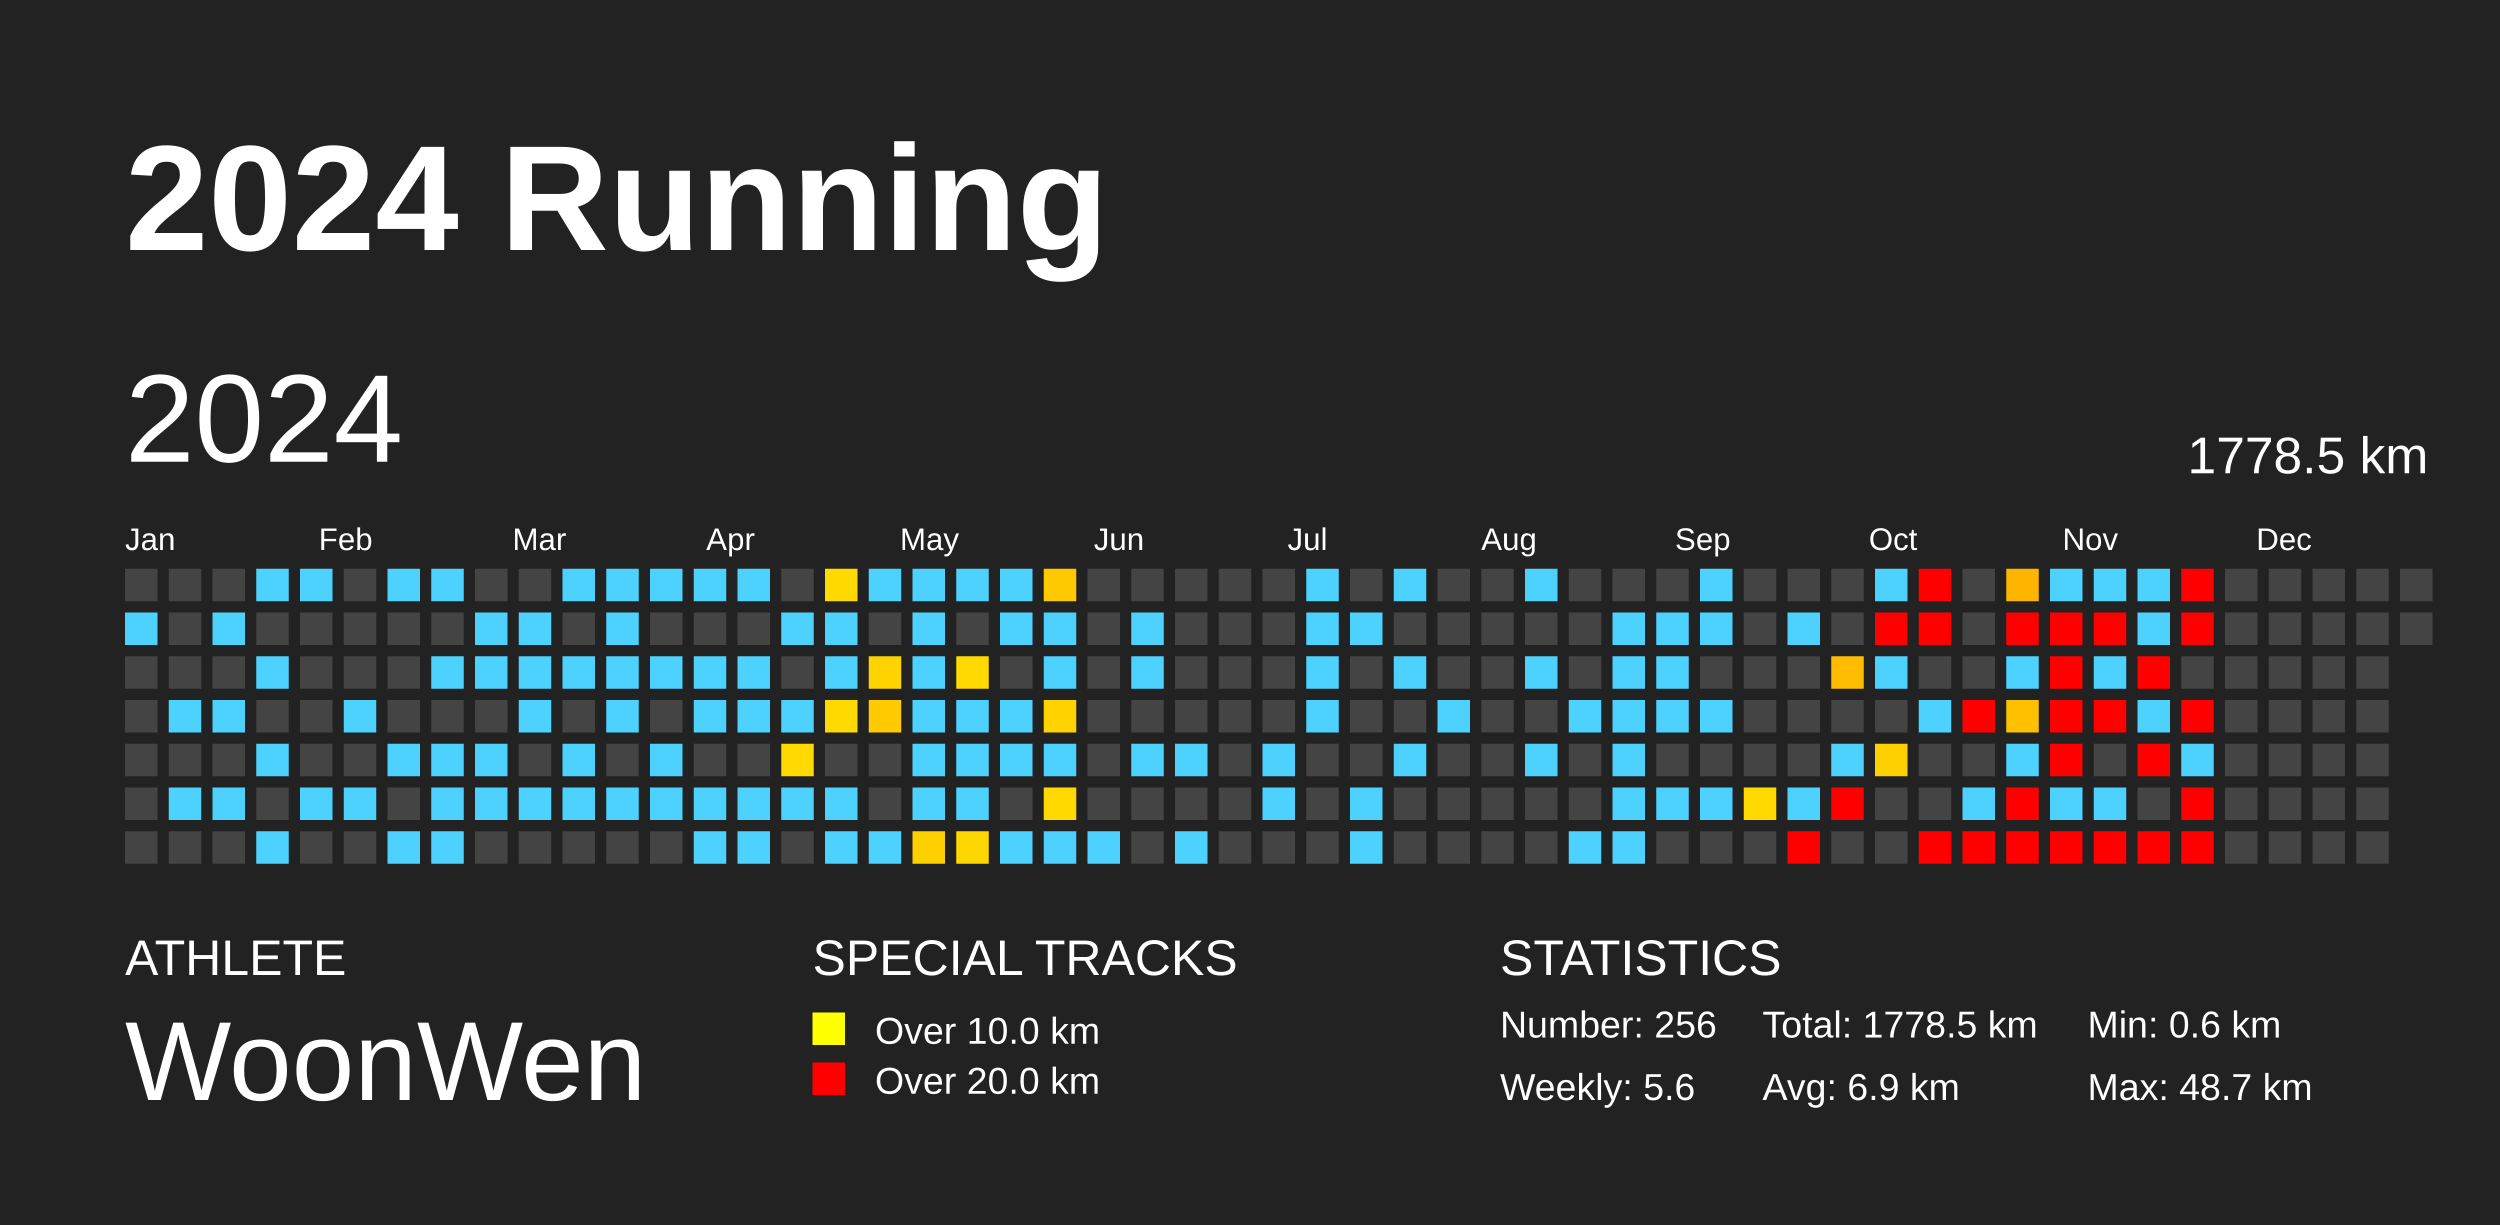
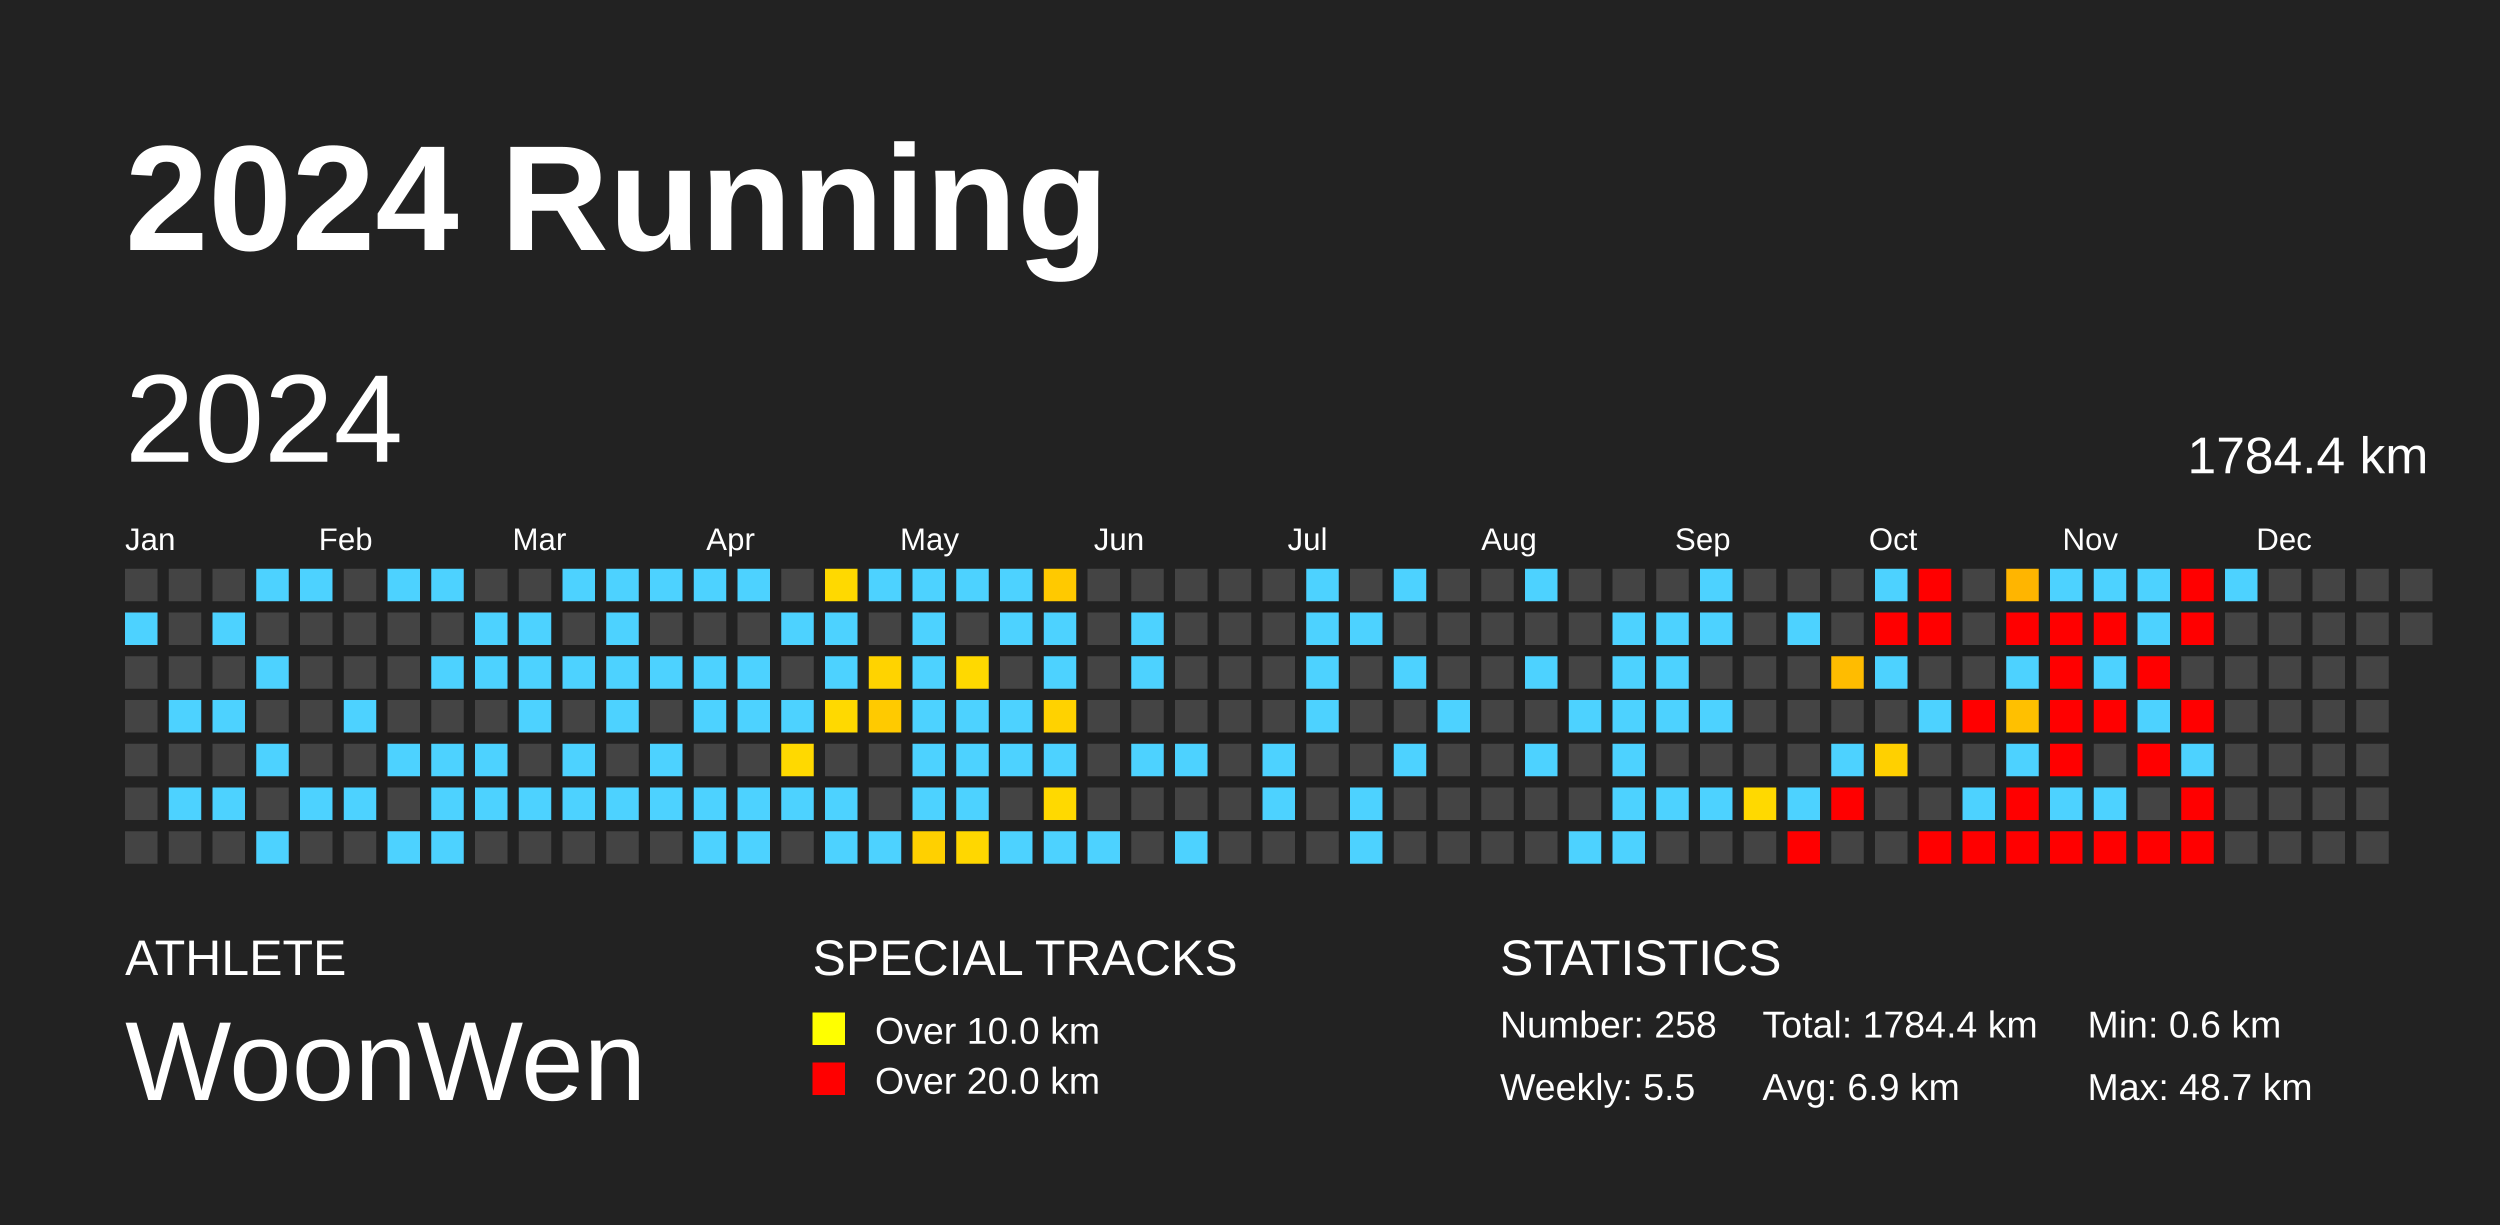
<svg xmlns="http://www.w3.org/2000/svg" baseProfile="full" height="98mm" version="1.1" viewBox="0,0,200,98" width="200mm">
  <defs />
  <rect fill="#222222" height="98" width="200" x="0" y="0" />
  <text fill="#FFFFFF" style="font-size:12px; font-family:Arial; font-weight:bold;" x="10" y="20">2024 Running</text>
  <text fill="#FFFFFF" style="font-size:4px; font-family:Arial" x="10" y="78">ATHLETE</text>
  <text fill="#FFFFFF" style="font-size:9px; font-family:Arial" x="10" y="88">WoonWen</text>
  <text fill="#FFFFFF" style="font-size:4px; font-family:Arial" x="65" y="78">SPECIAL TRACKS</text>
  <rect fill="yellow" height="2.6" width="2.6" x="65" y="81" />
  <text fill="#FFFFFF" style="font-size:3px; font-family:Arial" x="70" y="83.5">Over 10.0 km</text>
  <rect fill="red" height="2.6" width="2.6" x="65" y="85" />
  <text fill="#FFFFFF" style="font-size:3px; font-family:Arial" x="70" y="87.5">Over 20.0 km</text>
  <text fill="#FFFFFF" style="font-size:4px; font-family:Arial" x="120" y="78">STATISTICS</text>
-   <text fill="#FFFFFF" style="font-size:3px; font-family:Arial" x="120" y="83">Number: 256</text>
-   <text fill="#FFFFFF" style="font-size:3px; font-family:Arial" x="120" y="88">Weekly: 5.6</text>
-   <text fill="#FFFFFF" style="font-size:3px; font-family:Arial" x="141" y="83">Total: 1778.5 km</text>
+   <text fill="#FFFFFF" style="font-size:3px; font-family:Arial" x="120" y="83">Number: 258</text>
+   <text fill="#FFFFFF" style="font-size:3px; font-family:Arial" x="120" y="88">Weekly: 5.5</text>
+   <text fill="#FFFFFF" style="font-size:3px; font-family:Arial" x="141" y="83">Total: 1784.4 km</text>
  <text fill="#FFFFFF" style="font-size:3px; font-family:Arial" x="141" y="88">Avg: 6.9 km</text>
  <text fill="#FFFFFF" style="font-size:3px; font-family:Arial" x="167" y="83">Min: 0.6 km</text>
  <text fill="#FFFFFF" style="font-size:3px; font-family:Arial" x="167" y="88">Max: 48.7 km</text>
  <text dominant-baseline="hanging" fill="#FFFFFF" style="font-size:10.0px; font-family:Arial;" x="10" y="30">2024</text>
-   <text dominant-baseline="hanging" fill="#FFFFFF" style="font-size:4.125px; font-family:Arial;" x="175" y="35">1778.5 km</text>
+   <text dominant-baseline="hanging" fill="#FFFFFF" style="font-size:4.125px; font-family:Arial;" x="175" y="35">1784.4 km</text>
  <text fill="#FFFFFF" style="font-size:2.5px; font-family:Arial" x="10.0" y="44">Jan</text>
  <text fill="#FFFFFF" style="font-size:2.5px; font-family:Arial" x="25.5" y="44">Feb</text>
  <text fill="#FFFFFF" style="font-size:2.5px; font-family:Arial" x="41.0" y="44">Mar</text>
  <text fill="#FFFFFF" style="font-size:2.5px; font-family:Arial" x="56.5" y="44">Apr</text>
  <text fill="#FFFFFF" style="font-size:2.5px; font-family:Arial" x="72.0" y="44">May</text>
  <text fill="#FFFFFF" style="font-size:2.5px; font-family:Arial" x="87.5" y="44">Jun</text>
  <text fill="#FFFFFF" style="font-size:2.5px; font-family:Arial" x="103.0" y="44">Jul</text>
  <text fill="#FFFFFF" style="font-size:2.5px; font-family:Arial" x="118.5" y="44">Aug</text>
  <text fill="#FFFFFF" style="font-size:2.5px; font-family:Arial" x="134.0" y="44">Sep</text>
  <text fill="#FFFFFF" style="font-size:2.5px; font-family:Arial" x="149.5" y="44">Oct</text>
  <text fill="#FFFFFF" style="font-size:2.5px; font-family:Arial" x="165.0" y="44">Nov</text>
  <text fill="#FFFFFF" style="font-size:2.5px; font-family:Arial" x="180.5" y="44">Dec</text>
  <rect fill="#444444" height="2.6" width="2.6" x="10.0" y="45.5" />
  <rect fill="#4dd2ff" height="2.6" width="2.6" x="10.0" y="49.0" />
  <rect fill="#444444" height="2.6" width="2.6" x="10.0" y="52.5" />
  <rect fill="#444444" height="2.6" width="2.6" x="10.0" y="56.0" />
  <rect fill="#444444" height="2.6" width="2.6" x="10.0" y="59.5" />
  <rect fill="#444444" height="2.6" width="2.6" x="10.0" y="63.0" />
  <rect fill="#444444" height="2.6" width="2.6" x="10.0" y="66.5" />
  <rect fill="#444444" height="2.6" width="2.6" x="13.5" y="45.5" />
  <rect fill="#444444" height="2.6" width="2.6" x="13.5" y="49.0" />
  <rect fill="#444444" height="2.6" width="2.6" x="13.5" y="52.5" />
  <rect fill="#4dd2ff" height="2.6" width="2.6" x="13.5" y="56.0" />
  <rect fill="#444444" height="2.6" width="2.6" x="13.5" y="59.5" />
  <rect fill="#4dd2ff" height="2.6" width="2.6" x="13.5" y="63.0" />
  <rect fill="#444444" height="2.6" width="2.6" x="13.5" y="66.5" />
  <rect fill="#444444" height="2.6" width="2.6" x="17.0" y="45.5" />
  <rect fill="#4dd2ff" height="2.6" width="2.6" x="17.0" y="49.0" />
  <rect fill="#444444" height="2.6" width="2.6" x="17.0" y="52.5" />
  <rect fill="#4dd2ff" height="2.6" width="2.6" x="17.0" y="56.0" />
  <rect fill="#444444" height="2.6" width="2.6" x="17.0" y="59.5" />
  <rect fill="#4dd2ff" height="2.6" width="2.6" x="17.0" y="63.0" />
  <rect fill="#444444" height="2.6" width="2.6" x="17.0" y="66.5" />
  <rect fill="#4dd2ff" height="2.6" width="2.6" x="20.5" y="45.5" />
  <rect fill="#444444" height="2.6" width="2.6" x="20.5" y="49.0" />
  <rect fill="#4dd2ff" height="2.6" width="2.6" x="20.5" y="52.5" />
  <rect fill="#444444" height="2.6" width="2.6" x="20.5" y="56.0" />
  <rect fill="#4dd2ff" height="2.6" width="2.6" x="20.5" y="59.5" />
  <rect fill="#444444" height="2.6" width="2.6" x="20.5" y="63.0" />
  <rect fill="#4dd2ff" height="2.6" width="2.6" x="20.5" y="66.5" />
  <rect fill="#4dd2ff" height="2.6" width="2.6" x="24.0" y="45.5" />
  <rect fill="#444444" height="2.6" width="2.6" x="24.0" y="49.0" />
  <rect fill="#444444" height="2.6" width="2.6" x="24.0" y="52.5" />
  <rect fill="#444444" height="2.6" width="2.6" x="24.0" y="56.0" />
  <rect fill="#444444" height="2.6" width="2.6" x="24.0" y="59.5" />
  <rect fill="#4dd2ff" height="2.6" width="2.6" x="24.0" y="63.0" />
  <rect fill="#444444" height="2.6" width="2.6" x="24.0" y="66.5" />
  <rect fill="#444444" height="2.6" width="2.6" x="27.5" y="45.5" />
  <rect fill="#444444" height="2.6" width="2.6" x="27.5" y="49.0" />
  <rect fill="#444444" height="2.6" width="2.6" x="27.5" y="52.5" />
  <rect fill="#4dd2ff" height="2.6" width="2.6" x="27.5" y="56.0" />
  <rect fill="#444444" height="2.6" width="2.6" x="27.5" y="59.5" />
  <rect fill="#4dd2ff" height="2.6" width="2.6" x="27.5" y="63.0" />
  <rect fill="#444444" height="2.6" width="2.6" x="27.5" y="66.5" />
  <rect fill="#4dd2ff" height="2.6" width="2.6" x="31.0" y="45.5" />
  <rect fill="#444444" height="2.6" width="2.6" x="31.0" y="49.0" />
  <rect fill="#444444" height="2.6" width="2.6" x="31.0" y="52.5" />
  <rect fill="#444444" height="2.6" width="2.6" x="31.0" y="56.0" />
  <rect fill="#4dd2ff" height="2.6" width="2.6" x="31.0" y="59.5" />
  <rect fill="#444444" height="2.6" width="2.6" x="31.0" y="63.0" />
  <rect fill="#4dd2ff" height="2.6" width="2.6" x="31.0" y="66.5" />
  <rect fill="#4dd2ff" height="2.6" width="2.6" x="34.5" y="45.5" />
  <rect fill="#444444" height="2.6" width="2.6" x="34.5" y="49.0" />
  <rect fill="#4dd2ff" height="2.6" width="2.6" x="34.5" y="52.5" />
  <rect fill="#444444" height="2.6" width="2.6" x="34.5" y="56.0" />
  <rect fill="#4dd2ff" height="2.6" width="2.6" x="34.5" y="59.5" />
  <rect fill="#4dd2ff" height="2.6" width="2.6" x="34.5" y="63.0" />
  <rect fill="#4dd2ff" height="2.6" width="2.6" x="34.5" y="66.5" />
  <rect fill="#444444" height="2.6" width="2.6" x="38.0" y="45.5" />
  <rect fill="#4dd2ff" height="2.6" width="2.6" x="38.0" y="49.0" />
  <rect fill="#4dd2ff" height="2.6" width="2.6" x="38.0" y="52.5" />
  <rect fill="#444444" height="2.6" width="2.6" x="38.0" y="56.0" />
  <rect fill="#4dd2ff" height="2.6" width="2.6" x="38.0" y="59.5" />
  <rect fill="#4dd2ff" height="2.6" width="2.6" x="38.0" y="63.0" />
  <rect fill="#444444" height="2.6" width="2.6" x="38.0" y="66.5" />
  <rect fill="#444444" height="2.6" width="2.6" x="41.5" y="45.5" />
  <rect fill="#4dd2ff" height="2.6" width="2.6" x="41.5" y="49.0" />
  <rect fill="#4dd2ff" height="2.6" width="2.6" x="41.5" y="52.5" />
  <rect fill="#4dd2ff" height="2.6" width="2.6" x="41.5" y="56.0" />
  <rect fill="#444444" height="2.6" width="2.6" x="41.5" y="59.5" />
  <rect fill="#4dd2ff" height="2.6" width="2.6" x="41.5" y="63.0" />
  <rect fill="#444444" height="2.6" width="2.6" x="41.5" y="66.5" />
  <rect fill="#4dd2ff" height="2.6" width="2.6" x="45.0" y="45.5" />
  <rect fill="#444444" height="2.6" width="2.6" x="45.0" y="49.0" />
  <rect fill="#4dd2ff" height="2.6" width="2.6" x="45.0" y="52.5" />
  <rect fill="#444444" height="2.6" width="2.6" x="45.0" y="56.0" />
  <rect fill="#4dd2ff" height="2.6" width="2.6" x="45.0" y="59.5" />
  <rect fill="#4dd2ff" height="2.6" width="2.6" x="45.0" y="63.0" />
  <rect fill="#444444" height="2.6" width="2.6" x="45.0" y="66.5" />
  <rect fill="#4dd2ff" height="2.6" width="2.6" x="48.5" y="45.5" />
  <rect fill="#4dd2ff" height="2.6" width="2.6" x="48.5" y="49.0" />
  <rect fill="#4dd2ff" height="2.6" width="2.6" x="48.5" y="52.5" />
  <rect fill="#4dd2ff" height="2.6" width="2.6" x="48.5" y="56.0" />
  <rect fill="#444444" height="2.6" width="2.6" x="48.5" y="59.5" />
  <rect fill="#4dd2ff" height="2.6" width="2.6" x="48.5" y="63.0" />
  <rect fill="#444444" height="2.6" width="2.6" x="48.5" y="66.5" />
  <rect fill="#4dd2ff" height="2.6" width="2.6" x="52.0" y="45.5" />
  <rect fill="#444444" height="2.6" width="2.6" x="52.0" y="49.0" />
  <rect fill="#4dd2ff" height="2.6" width="2.6" x="52.0" y="52.5" />
  <rect fill="#444444" height="2.6" width="2.6" x="52.0" y="56.0" />
  <rect fill="#4dd2ff" height="2.6" width="2.6" x="52.0" y="59.5" />
  <rect fill="#4dd2ff" height="2.6" width="2.6" x="52.0" y="63.0" />
  <rect fill="#444444" height="2.6" width="2.6" x="52.0" y="66.5" />
  <rect fill="#4dd2ff" height="2.6" width="2.6" x="55.5" y="45.5" />
  <rect fill="#444444" height="2.6" width="2.6" x="55.5" y="49.0" />
  <rect fill="#4dd2ff" height="2.6" width="2.6" x="55.5" y="52.5" />
  <rect fill="#4dd2ff" height="2.6" width="2.6" x="55.5" y="56.0" />
  <rect fill="#444444" height="2.6" width="2.6" x="55.5" y="59.5" />
  <rect fill="#4dd2ff" height="2.6" width="2.6" x="55.5" y="63.0" />
  <rect fill="#4dd2ff" height="2.6" width="2.6" x="55.5" y="66.5" />
  <rect fill="#4dd2ff" height="2.6" width="2.6" x="59.0" y="45.5" />
  <rect fill="#444444" height="2.6" width="2.6" x="59.0" y="49.0" />
  <rect fill="#4dd2ff" height="2.6" width="2.6" x="59.0" y="52.5" />
  <rect fill="#4dd2ff" height="2.6" width="2.6" x="59.0" y="56.0" />
  <rect fill="#444444" height="2.6" width="2.6" x="59.0" y="59.5" />
  <rect fill="#4dd2ff" height="2.6" width="2.6" x="59.0" y="63.0" />
  <rect fill="#4dd2ff" height="2.6" width="2.6" x="59.0" y="66.5" />
  <rect fill="#444444" height="2.6" width="2.6" x="62.5" y="45.5" />
  <rect fill="#4dd2ff" height="2.6" width="2.6" x="62.5" y="49.0" />
  <rect fill="#444444" height="2.6" width="2.6" x="62.5" y="52.5" />
  <rect fill="#4dd2ff" height="2.6" width="2.6" x="62.5" y="56.0" />
  <rect fill="#ffd900" height="2.6" width="2.6" x="62.5" y="59.5" />
  <rect fill="#4dd2ff" height="2.6" width="2.6" x="62.5" y="63.0" />
  <rect fill="#444444" height="2.6" width="2.6" x="62.5" y="66.5" />
  <rect fill="#ffd900" height="2.6" width="2.6" x="66.0" y="45.5" />
  <rect fill="#4dd2ff" height="2.6" width="2.6" x="66.0" y="49.0" />
  <rect fill="#4dd2ff" height="2.6" width="2.6" x="66.0" y="52.5" />
  <rect fill="#ffd900" height="2.6" width="2.6" x="66.0" y="56.0" />
  <rect fill="#444444" height="2.6" width="2.6" x="66.0" y="59.5" />
  <rect fill="#4dd2ff" height="2.6" width="2.6" x="66.0" y="63.0" />
  <rect fill="#4dd2ff" height="2.6" width="2.6" x="66.0" y="66.5" />
  <rect fill="#4dd2ff" height="2.6" width="2.6" x="69.5" y="45.5" />
  <rect fill="#444444" height="2.6" width="2.6" x="69.5" y="49.0" />
  <rect fill="#ffd300" height="2.6" width="2.6" x="69.5" y="52.5" />
  <rect fill="#ffca00" height="2.6" width="2.6" x="69.5" y="56.0" />
  <rect fill="#444444" height="2.6" width="2.6" x="69.5" y="59.5" />
  <rect fill="#444444" height="2.6" width="2.6" x="69.5" y="63.0" />
  <rect fill="#4dd2ff" height="2.6" width="2.6" x="69.5" y="66.5" />
  <rect fill="#4dd2ff" height="2.6" width="2.6" x="73.0" y="45.5" />
  <rect fill="#4dd2ff" height="2.6" width="2.6" x="73.0" y="49.0" />
  <rect fill="#4dd2ff" height="2.6" width="2.6" x="73.0" y="52.5" />
  <rect fill="#4dd2ff" height="2.6" width="2.6" x="73.0" y="56.0" />
  <rect fill="#4dd2ff" height="2.6" width="2.6" x="73.0" y="59.5" />
  <rect fill="#4dd2ff" height="2.6" width="2.6" x="73.0" y="63.0" />
  <rect fill="#ffd000" height="2.6" width="2.6" x="73.0" y="66.5" />
  <rect fill="#4dd2ff" height="2.6" width="2.6" x="76.5" y="45.5" />
  <rect fill="#444444" height="2.6" width="2.6" x="76.5" y="49.0" />
  <rect fill="#ffd900" height="2.6" width="2.6" x="76.5" y="52.5" />
  <rect fill="#4dd2ff" height="2.6" width="2.6" x="76.5" y="56.0" />
  <rect fill="#4dd2ff" height="2.6" width="2.6" x="76.5" y="59.5" />
  <rect fill="#4dd2ff" height="2.6" width="2.6" x="76.5" y="63.0" />
  <rect fill="#ffd700" height="2.6" width="2.6" x="76.5" y="66.5" />
  <rect fill="#4dd2ff" height="2.6" width="2.6" x="80.0" y="45.5" />
  <rect fill="#4dd2ff" height="2.6" width="2.6" x="80.0" y="49.0" />
  <rect fill="#444444" height="2.6" width="2.6" x="80.0" y="52.5" />
  <rect fill="#4dd2ff" height="2.6" width="2.6" x="80.0" y="56.0" />
  <rect fill="#4dd2ff" height="2.6" width="2.6" x="80.0" y="59.5" />
  <rect fill="#444444" height="2.6" width="2.6" x="80.0" y="63.0" />
  <rect fill="#4dd2ff" height="2.6" width="2.6" x="80.0" y="66.5" />
  <rect fill="#ffc900" height="2.6" width="2.6" x="83.5" y="45.5" />
  <rect fill="#4dd2ff" height="2.6" width="2.6" x="83.5" y="49.0" />
  <rect fill="#4dd2ff" height="2.6" width="2.6" x="83.5" y="52.5" />
  <rect fill="#ffd200" height="2.6" width="2.6" x="83.5" y="56.0" />
  <rect fill="#4dd2ff" height="2.6" width="2.6" x="83.5" y="59.5" />
  <rect fill="#ffd900" height="2.6" width="2.6" x="83.5" y="63.0" />
  <rect fill="#4dd2ff" height="2.6" width="2.6" x="83.5" y="66.5" />
  <rect fill="#444444" height="2.6" width="2.6" x="87.0" y="45.5" />
  <rect fill="#444444" height="2.6" width="2.6" x="87.0" y="49.0" />
  <rect fill="#444444" height="2.6" width="2.6" x="87.0" y="52.5" />
  <rect fill="#444444" height="2.6" width="2.6" x="87.0" y="56.0" />
  <rect fill="#444444" height="2.6" width="2.6" x="87.0" y="59.5" />
  <rect fill="#444444" height="2.6" width="2.6" x="87.0" y="63.0" />
  <rect fill="#4dd2ff" height="2.6" width="2.6" x="87.0" y="66.5" />
  <rect fill="#444444" height="2.6" width="2.6" x="90.5" y="45.5" />
  <rect fill="#4dd2ff" height="2.6" width="2.6" x="90.5" y="49.0" />
  <rect fill="#4dd2ff" height="2.6" width="2.6" x="90.5" y="52.5" />
  <rect fill="#444444" height="2.6" width="2.6" x="90.5" y="56.0" />
  <rect fill="#4dd2ff" height="2.6" width="2.6" x="90.5" y="59.5" />
  <rect fill="#444444" height="2.6" width="2.6" x="90.5" y="63.0" />
  <rect fill="#444444" height="2.6" width="2.6" x="90.5" y="66.5" />
  <rect fill="#444444" height="2.6" width="2.6" x="94.0" y="45.5" />
  <rect fill="#444444" height="2.6" width="2.6" x="94.0" y="49.0" />
  <rect fill="#444444" height="2.6" width="2.6" x="94.0" y="52.5" />
  <rect fill="#444444" height="2.6" width="2.6" x="94.0" y="56.0" />
  <rect fill="#4dd2ff" height="2.6" width="2.6" x="94.0" y="59.5" />
  <rect fill="#444444" height="2.6" width="2.6" x="94.0" y="63.0" />
  <rect fill="#4dd2ff" height="2.6" width="2.6" x="94.0" y="66.5" />
  <rect fill="#444444" height="2.6" width="2.6" x="97.5" y="45.5" />
  <rect fill="#444444" height="2.6" width="2.6" x="97.5" y="49.0" />
  <rect fill="#444444" height="2.6" width="2.6" x="97.5" y="52.5" />
  <rect fill="#444444" height="2.6" width="2.6" x="97.5" y="56.0" />
  <rect fill="#444444" height="2.6" width="2.6" x="97.5" y="59.5" />
  <rect fill="#444444" height="2.6" width="2.6" x="97.5" y="63.0" />
  <rect fill="#444444" height="2.6" width="2.6" x="97.5" y="66.5" />
  <rect fill="#444444" height="2.6" width="2.6" x="101.0" y="45.5" />
  <rect fill="#444444" height="2.6" width="2.6" x="101.0" y="49.0" />
  <rect fill="#444444" height="2.6" width="2.6" x="101.0" y="52.5" />
  <rect fill="#444444" height="2.6" width="2.6" x="101.0" y="56.0" />
  <rect fill="#4dd2ff" height="2.6" width="2.6" x="101.0" y="59.5" />
  <rect fill="#4dd2ff" height="2.6" width="2.6" x="101.0" y="63.0" />
  <rect fill="#444444" height="2.6" width="2.6" x="101.0" y="66.5" />
  <rect fill="#4dd2ff" height="2.6" width="2.6" x="104.5" y="45.5" />
  <rect fill="#4dd2ff" height="2.6" width="2.6" x="104.5" y="49.0" />
  <rect fill="#4dd2ff" height="2.6" width="2.6" x="104.5" y="52.5" />
  <rect fill="#4dd2ff" height="2.6" width="2.6" x="104.5" y="56.0" />
  <rect fill="#444444" height="2.6" width="2.6" x="104.5" y="59.5" />
  <rect fill="#444444" height="2.6" width="2.6" x="104.5" y="63.0" />
  <rect fill="#444444" height="2.6" width="2.6" x="104.5" y="66.5" />
  <rect fill="#444444" height="2.6" width="2.6" x="108.0" y="45.5" />
  <rect fill="#4dd2ff" height="2.6" width="2.6" x="108.0" y="49.0" />
  <rect fill="#444444" height="2.6" width="2.6" x="108.0" y="52.5" />
  <rect fill="#444444" height="2.6" width="2.6" x="108.0" y="56.0" />
  <rect fill="#444444" height="2.6" width="2.6" x="108.0" y="59.5" />
  <rect fill="#4dd2ff" height="2.6" width="2.6" x="108.0" y="63.0" />
  <rect fill="#4dd2ff" height="2.6" width="2.6" x="108.0" y="66.5" />
  <rect fill="#4dd2ff" height="2.6" width="2.6" x="111.5" y="45.5" />
  <rect fill="#444444" height="2.6" width="2.6" x="111.5" y="49.0" />
  <rect fill="#4dd2ff" height="2.6" width="2.6" x="111.5" y="52.5" />
  <rect fill="#444444" height="2.6" width="2.6" x="111.5" y="56.0" />
  <rect fill="#4dd2ff" height="2.6" width="2.6" x="111.5" y="59.5" />
  <rect fill="#444444" height="2.6" width="2.6" x="111.5" y="63.0" />
  <rect fill="#444444" height="2.6" width="2.6" x="111.5" y="66.5" />
  <rect fill="#444444" height="2.6" width="2.6" x="115.0" y="45.5" />
  <rect fill="#444444" height="2.6" width="2.6" x="115.0" y="49.0" />
  <rect fill="#444444" height="2.6" width="2.6" x="115.0" y="52.5" />
  <rect fill="#4dd2ff" height="2.6" width="2.6" x="115.0" y="56.0" />
  <rect fill="#444444" height="2.6" width="2.6" x="115.0" y="59.5" />
  <rect fill="#444444" height="2.6" width="2.6" x="115.0" y="63.0" />
  <rect fill="#444444" height="2.6" width="2.6" x="115.0" y="66.5" />
  <rect fill="#444444" height="2.6" width="2.6" x="118.5" y="45.5" />
  <rect fill="#444444" height="2.6" width="2.6" x="118.5" y="49.0" />
  <rect fill="#444444" height="2.6" width="2.6" x="118.5" y="52.5" />
  <rect fill="#444444" height="2.6" width="2.6" x="118.5" y="56.0" />
  <rect fill="#444444" height="2.6" width="2.6" x="118.5" y="59.5" />
  <rect fill="#444444" height="2.6" width="2.6" x="118.5" y="63.0" />
  <rect fill="#444444" height="2.6" width="2.6" x="118.5" y="66.5" />
  <rect fill="#4dd2ff" height="2.6" width="2.6" x="122.0" y="45.5" />
  <rect fill="#444444" height="2.6" width="2.6" x="122.0" y="49.0" />
  <rect fill="#4dd2ff" height="2.6" width="2.6" x="122.0" y="52.5" />
  <rect fill="#444444" height="2.6" width="2.6" x="122.0" y="56.0" />
  <rect fill="#4dd2ff" height="2.6" width="2.6" x="122.0" y="59.5" />
  <rect fill="#444444" height="2.6" width="2.6" x="122.0" y="63.0" />
  <rect fill="#444444" height="2.6" width="2.6" x="122.0" y="66.5" />
  <rect fill="#444444" height="2.6" width="2.6" x="125.5" y="45.5" />
  <rect fill="#444444" height="2.6" width="2.6" x="125.5" y="49.0" />
  <rect fill="#444444" height="2.6" width="2.6" x="125.5" y="52.5" />
  <rect fill="#4dd2ff" height="2.6" width="2.6" x="125.5" y="56.0" />
  <rect fill="#444444" height="2.6" width="2.6" x="125.5" y="59.5" />
  <rect fill="#444444" height="2.6" width="2.6" x="125.5" y="63.0" />
  <rect fill="#4dd2ff" height="2.6" width="2.6" x="125.5" y="66.5" />
  <rect fill="#444444" height="2.6" width="2.6" x="129.0" y="45.5" />
  <rect fill="#4dd2ff" height="2.6" width="2.6" x="129.0" y="49.0" />
  <rect fill="#4dd2ff" height="2.6" width="2.6" x="129.0" y="52.5" />
  <rect fill="#4dd2ff" height="2.6" width="2.6" x="129.0" y="56.0" />
  <rect fill="#4dd2ff" height="2.6" width="2.6" x="129.0" y="59.5" />
  <rect fill="#4dd2ff" height="2.6" width="2.6" x="129.0" y="63.0" />
  <rect fill="#4dd2ff" height="2.6" width="2.6" x="129.0" y="66.5" />
  <rect fill="#444444" height="2.6" width="2.6" x="132.5" y="45.5" />
  <rect fill="#4dd2ff" height="2.6" width="2.6" x="132.5" y="49.0" />
  <rect fill="#4dd2ff" height="2.6" width="2.6" x="132.5" y="52.5" />
  <rect fill="#4dd2ff" height="2.6" width="2.6" x="132.5" y="56.0" />
  <rect fill="#444444" height="2.6" width="2.6" x="132.5" y="59.5" />
  <rect fill="#4dd2ff" height="2.6" width="2.6" x="132.5" y="63.0" />
  <rect fill="#444444" height="2.6" width="2.6" x="132.5" y="66.5" />
  <rect fill="#4dd2ff" height="2.6" width="2.6" x="136.0" y="45.5" />
  <rect fill="#4dd2ff" height="2.6" width="2.6" x="136.0" y="49.0" />
  <rect fill="#444444" height="2.6" width="2.6" x="136.0" y="52.5" />
  <rect fill="#4dd2ff" height="2.6" width="2.6" x="136.0" y="56.0" />
  <rect fill="#444444" height="2.6" width="2.6" x="136.0" y="59.5" />
  <rect fill="#4dd2ff" height="2.6" width="2.6" x="136.0" y="63.0" />
  <rect fill="#444444" height="2.6" width="2.6" x="136.0" y="66.5" />
  <rect fill="#444444" height="2.6" width="2.6" x="139.5" y="45.5" />
  <rect fill="#444444" height="2.6" width="2.6" x="139.5" y="49.0" />
  <rect fill="#444444" height="2.6" width="2.6" x="139.5" y="52.5" />
  <rect fill="#444444" height="2.6" width="2.6" x="139.5" y="56.0" />
  <rect fill="#444444" height="2.6" width="2.6" x="139.5" y="59.5" />
  <rect fill="#ffd900" height="2.6" width="2.6" x="139.5" y="63.0" />
  <rect fill="#444444" height="2.6" width="2.6" x="139.5" y="66.5" />
  <rect fill="#444444" height="2.6" width="2.6" x="143.0" y="45.5" />
  <rect fill="#4dd2ff" height="2.6" width="2.6" x="143.0" y="49.0" />
  <rect fill="#444444" height="2.6" width="2.6" x="143.0" y="52.5" />
  <rect fill="#444444" height="2.6" width="2.6" x="143.0" y="56.0" />
  <rect fill="#444444" height="2.6" width="2.6" x="143.0" y="59.5" />
  <rect fill="#4dd2ff" height="2.6" width="2.6" x="143.0" y="63.0" />
  <rect fill="red" height="2.6" width="2.6" x="143.0" y="66.5" />
  <rect fill="#444444" height="2.6" width="2.6" x="146.5" y="45.5" />
  <rect fill="#444444" height="2.6" width="2.6" x="146.5" y="49.0" />
  <rect fill="#ffbc00" height="2.6" width="2.6" x="146.5" y="52.5" />
  <rect fill="#444444" height="2.6" width="2.6" x="146.5" y="56.0" />
  <rect fill="#4dd2ff" height="2.6" width="2.6" x="146.5" y="59.5" />
  <rect fill="red" height="2.6" width="2.6" x="146.5" y="63.0" />
  <rect fill="#444444" height="2.6" width="2.6" x="146.5" y="66.5" />
  <rect fill="#4dd2ff" height="2.6" width="2.6" x="150.0" y="45.5" />
  <rect fill="red" height="2.6" width="2.6" x="150.0" y="49.0" />
  <rect fill="#4dd2ff" height="2.6" width="2.6" x="150.0" y="52.5" />
  <rect fill="#444444" height="2.6" width="2.6" x="150.0" y="56.0" />
  <rect fill="#ffd000" height="2.6" width="2.6" x="150.0" y="59.5" />
  <rect fill="#444444" height="2.6" width="2.6" x="150.0" y="63.0" />
  <rect fill="#444444" height="2.6" width="2.6" x="150.0" y="66.5" />
  <rect fill="red" height="2.6" width="2.6" x="153.5" y="45.5" />
  <rect fill="red" height="2.6" width="2.6" x="153.5" y="49.0" />
  <rect fill="#444444" height="2.6" width="2.6" x="153.5" y="52.5" />
  <rect fill="#4dd2ff" height="2.6" width="2.6" x="153.5" y="56.0" />
  <rect fill="#444444" height="2.6" width="2.6" x="153.5" y="59.5" />
  <rect fill="#444444" height="2.6" width="2.6" x="153.5" y="63.0" />
  <rect fill="red" height="2.6" width="2.6" x="153.5" y="66.5" />
  <rect fill="#444444" height="2.6" width="2.6" x="157.0" y="45.5" />
  <rect fill="#444444" height="2.6" width="2.6" x="157.0" y="49.0" />
  <rect fill="#444444" height="2.6" width="2.6" x="157.0" y="52.5" />
  <rect fill="red" height="2.6" width="2.6" x="157.0" y="56.0" />
  <rect fill="#444444" height="2.6" width="2.6" x="157.0" y="59.5" />
  <rect fill="#4dd2ff" height="2.6" width="2.6" x="157.0" y="63.0" />
  <rect fill="red" height="2.6" width="2.6" x="157.0" y="66.5" />
  <rect fill="#ffb500" height="2.6" width="2.6" x="160.5" y="45.5" />
  <rect fill="red" height="2.6" width="2.6" x="160.5" y="49.0" />
  <rect fill="#4dd2ff" height="2.6" width="2.6" x="160.5" y="52.5" />
  <rect fill="#ffc000" height="2.6" width="2.6" x="160.5" y="56.0" />
  <rect fill="#4dd2ff" height="2.6" width="2.6" x="160.5" y="59.5" />
  <rect fill="red" height="2.6" width="2.6" x="160.5" y="63.0" />
  <rect fill="red" height="2.6" width="2.6" x="160.5" y="66.5" />
  <rect fill="#4dd2ff" height="2.6" width="2.6" x="164.0" y="45.5" />
  <rect fill="red" height="2.6" width="2.6" x="164.0" y="49.0" />
  <rect fill="red" height="2.6" width="2.6" x="164.0" y="52.5" />
  <rect fill="red" height="2.6" width="2.6" x="164.0" y="56.0" />
  <rect fill="red" height="2.6" width="2.6" x="164.0" y="59.5" />
  <rect fill="#4dd2ff" height="2.6" width="2.6" x="164.0" y="63.0" />
  <rect fill="red" height="2.6" width="2.6" x="164.0" y="66.5" />
  <rect fill="#4dd2ff" height="2.6" width="2.6" x="167.5" y="45.5" />
  <rect fill="red" height="2.6" width="2.6" x="167.5" y="49.0" />
  <rect fill="#4dd2ff" height="2.6" width="2.6" x="167.5" y="52.5" />
  <rect fill="red" height="2.6" width="2.6" x="167.5" y="56.0" />
  <rect fill="#444444" height="2.6" width="2.6" x="167.5" y="59.5" />
  <rect fill="#4dd2ff" height="2.6" width="2.6" x="167.5" y="63.0" />
  <rect fill="red" height="2.6" width="2.6" x="167.5" y="66.5" />
  <rect fill="#4dd2ff" height="2.6" width="2.6" x="171.0" y="45.5" />
  <rect fill="#4dd2ff" height="2.6" width="2.6" x="171.0" y="49.0" />
  <rect fill="red" height="2.6" width="2.6" x="171.0" y="52.5" />
  <rect fill="#4dd2ff" height="2.6" width="2.6" x="171.0" y="56.0" />
  <rect fill="red" height="2.6" width="2.6" x="171.0" y="59.5" />
  <rect fill="#444444" height="2.6" width="2.6" x="171.0" y="63.0" />
  <rect fill="red" height="2.6" width="2.6" x="171.0" y="66.5" />
  <rect fill="red" height="2.6" width="2.6" x="174.5" y="45.5" />
  <rect fill="red" height="2.6" width="2.6" x="174.5" y="49.0" />
  <rect fill="#444444" height="2.6" width="2.6" x="174.5" y="52.5" />
  <rect fill="red" height="2.6" width="2.6" x="174.5" y="56.0" />
  <rect fill="#4dd2ff" height="2.6" width="2.6" x="174.5" y="59.5" />
  <rect fill="red" height="2.6" width="2.6" x="174.5" y="63.0" />
  <rect fill="red" height="2.6" width="2.6" x="174.5" y="66.5" />
-   <rect fill="#444444" height="2.6" width="2.6" x="178.0" y="45.5" />
+   <rect fill="#4dd2ff" height="2.6" width="2.6" x="178.0" y="45.5" />
  <rect fill="#444444" height="2.6" width="2.6" x="178.0" y="49.0" />
  <rect fill="#444444" height="2.6" width="2.6" x="178.0" y="52.5" />
  <rect fill="#444444" height="2.6" width="2.6" x="178.0" y="56.0" />
  <rect fill="#444444" height="2.6" width="2.6" x="178.0" y="59.5" />
  <rect fill="#444444" height="2.6" width="2.6" x="178.0" y="63.0" />
  <rect fill="#444444" height="2.6" width="2.6" x="178.0" y="66.5" />
  <rect fill="#444444" height="2.6" width="2.6" x="181.5" y="45.5" />
  <rect fill="#444444" height="2.6" width="2.6" x="181.5" y="49.0" />
  <rect fill="#444444" height="2.6" width="2.6" x="181.5" y="52.5" />
  <rect fill="#444444" height="2.6" width="2.6" x="181.5" y="56.0" />
  <rect fill="#444444" height="2.6" width="2.6" x="181.5" y="59.5" />
  <rect fill="#444444" height="2.6" width="2.6" x="181.5" y="63.0" />
  <rect fill="#444444" height="2.6" width="2.6" x="181.5" y="66.5" />
  <rect fill="#444444" height="2.6" width="2.6" x="185.0" y="45.5" />
  <rect fill="#444444" height="2.6" width="2.6" x="185.0" y="49.0" />
  <rect fill="#444444" height="2.6" width="2.6" x="185.0" y="52.5" />
  <rect fill="#444444" height="2.6" width="2.6" x="185.0" y="56.0" />
  <rect fill="#444444" height="2.6" width="2.6" x="185.0" y="59.5" />
  <rect fill="#444444" height="2.6" width="2.6" x="185.0" y="63.0" />
  <rect fill="#444444" height="2.6" width="2.6" x="185.0" y="66.5" />
  <rect fill="#444444" height="2.6" width="2.6" x="188.5" y="45.5" />
  <rect fill="#444444" height="2.6" width="2.6" x="188.5" y="49.0" />
  <rect fill="#444444" height="2.6" width="2.6" x="188.5" y="52.5" />
  <rect fill="#444444" height="2.6" width="2.6" x="188.5" y="56.0" />
  <rect fill="#444444" height="2.6" width="2.6" x="188.5" y="59.5" />
  <rect fill="#444444" height="2.6" width="2.6" x="188.5" y="63.0" />
  <rect fill="#444444" height="2.6" width="2.6" x="188.5" y="66.5" />
  <rect fill="#444444" height="2.6" width="2.6" x="192.0" y="45.5" />
  <rect fill="#444444" height="2.6" width="2.6" x="192.0" y="49.0" />
</svg>
